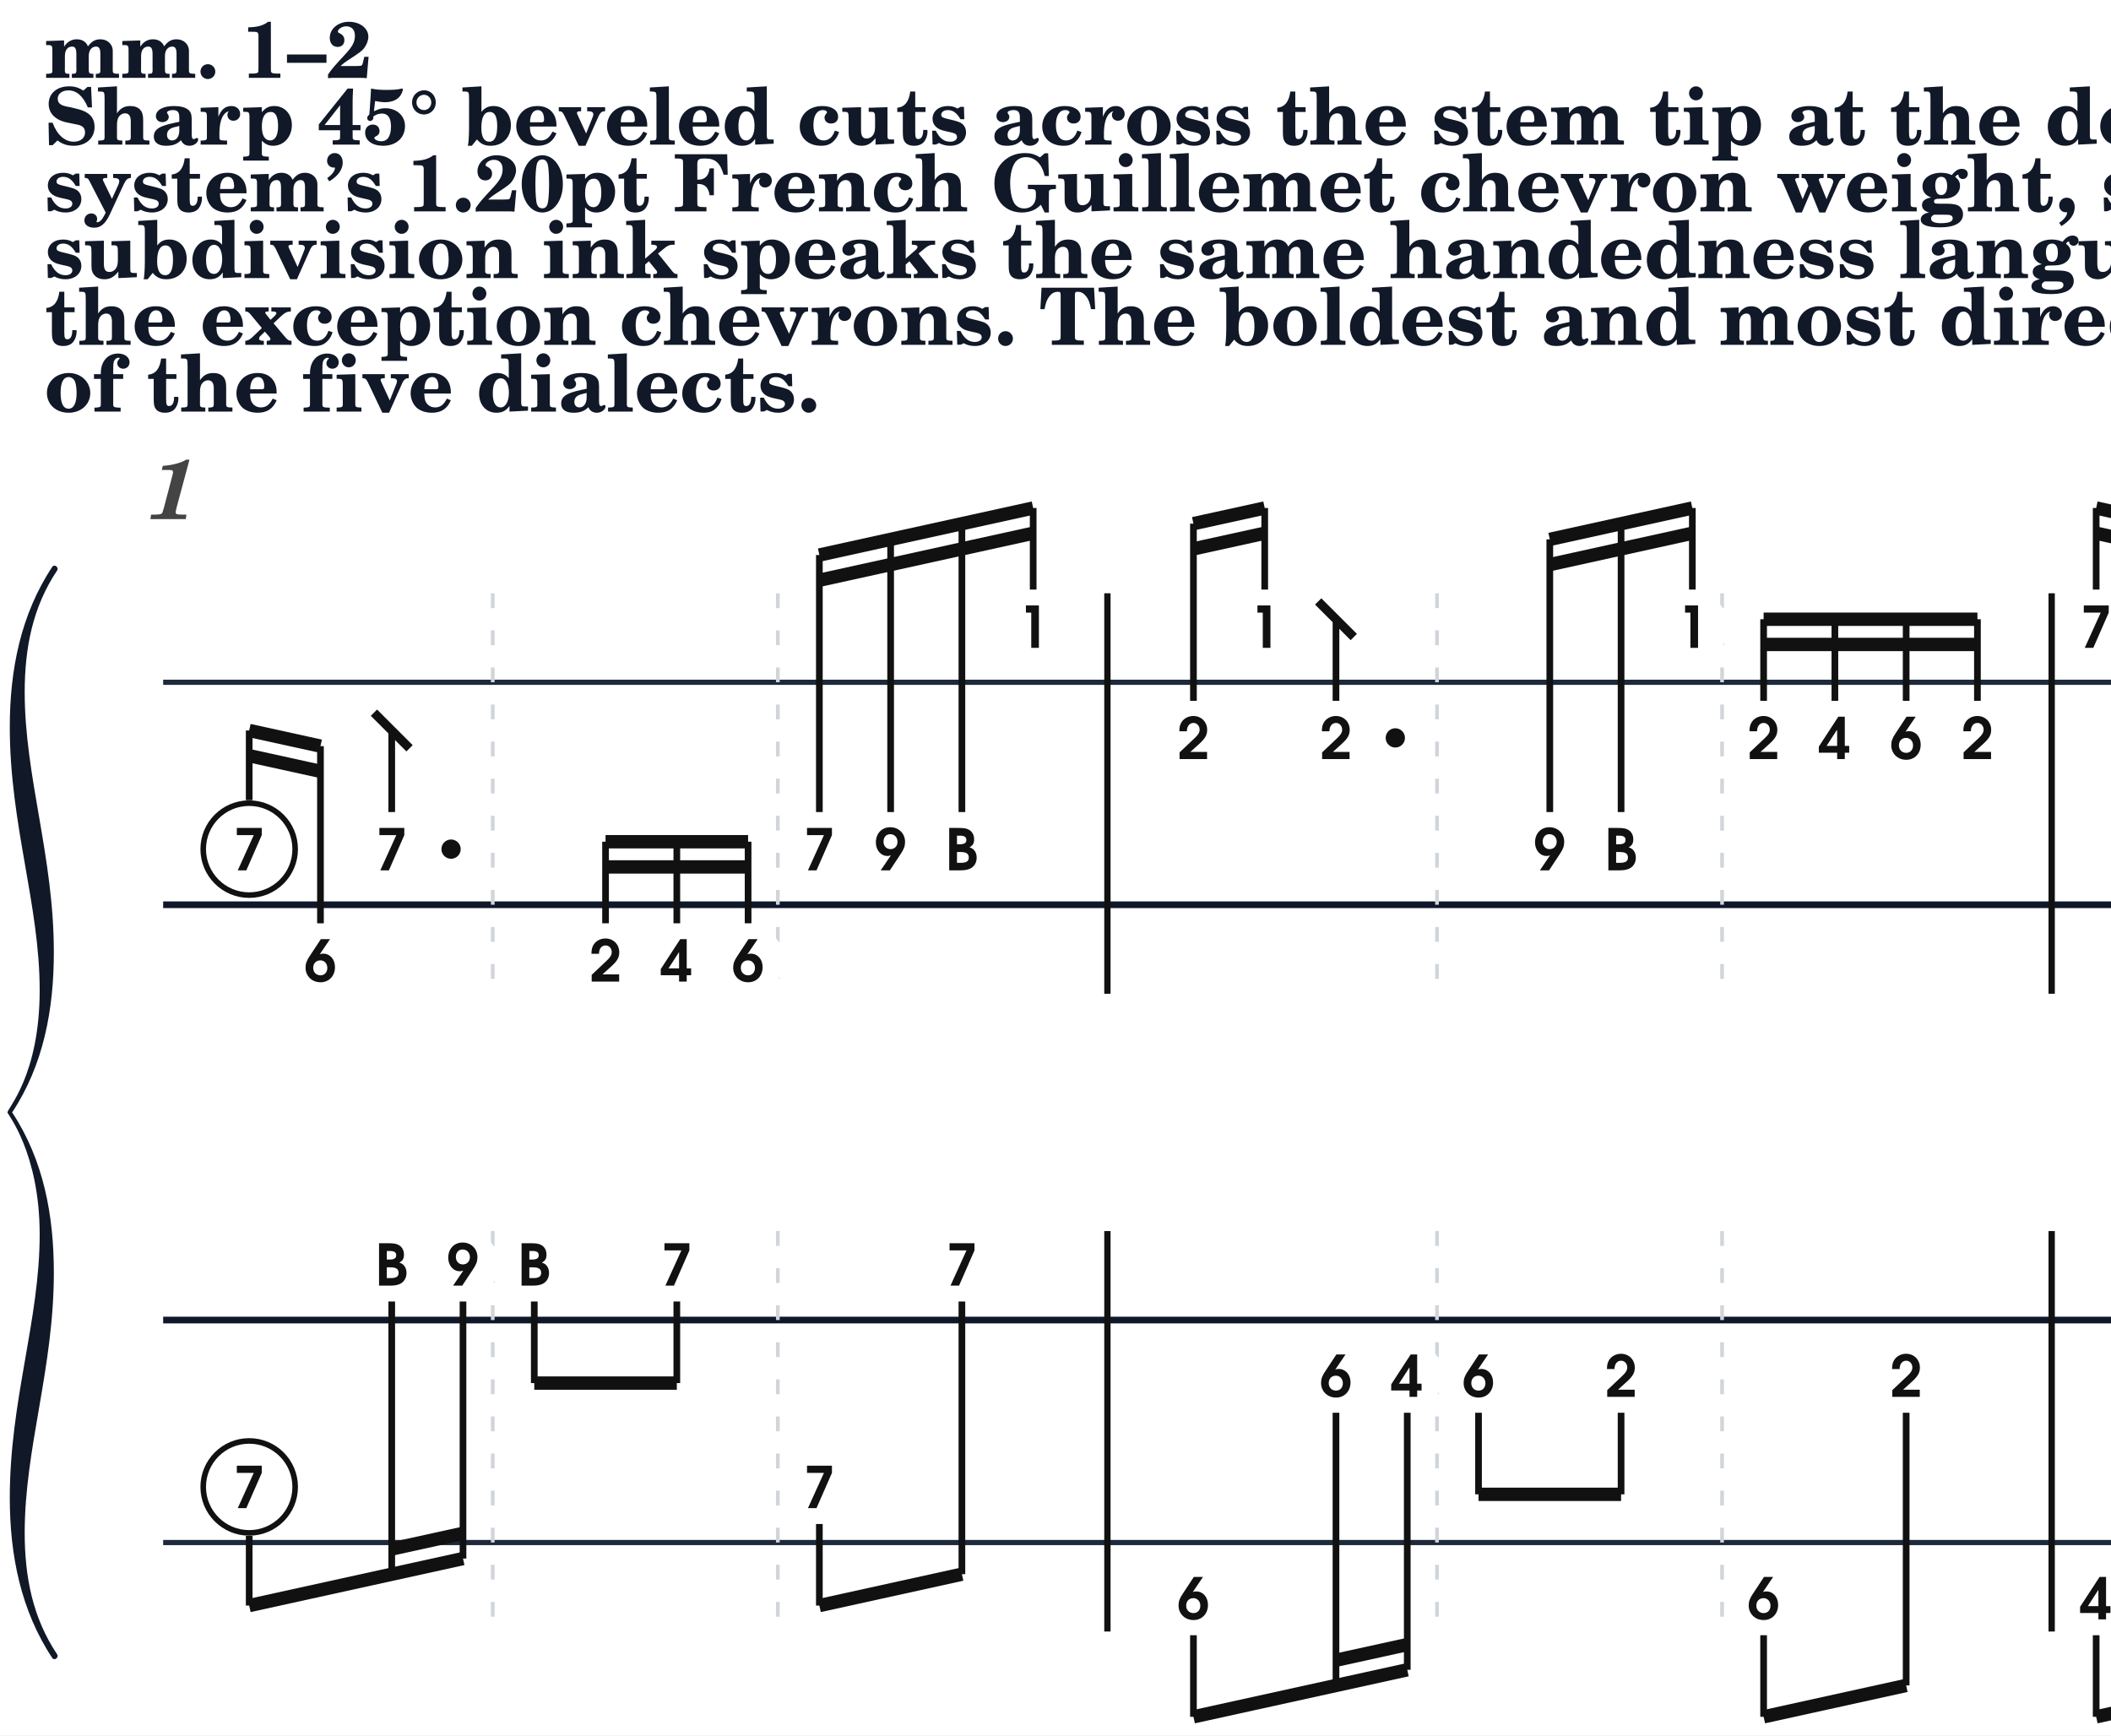
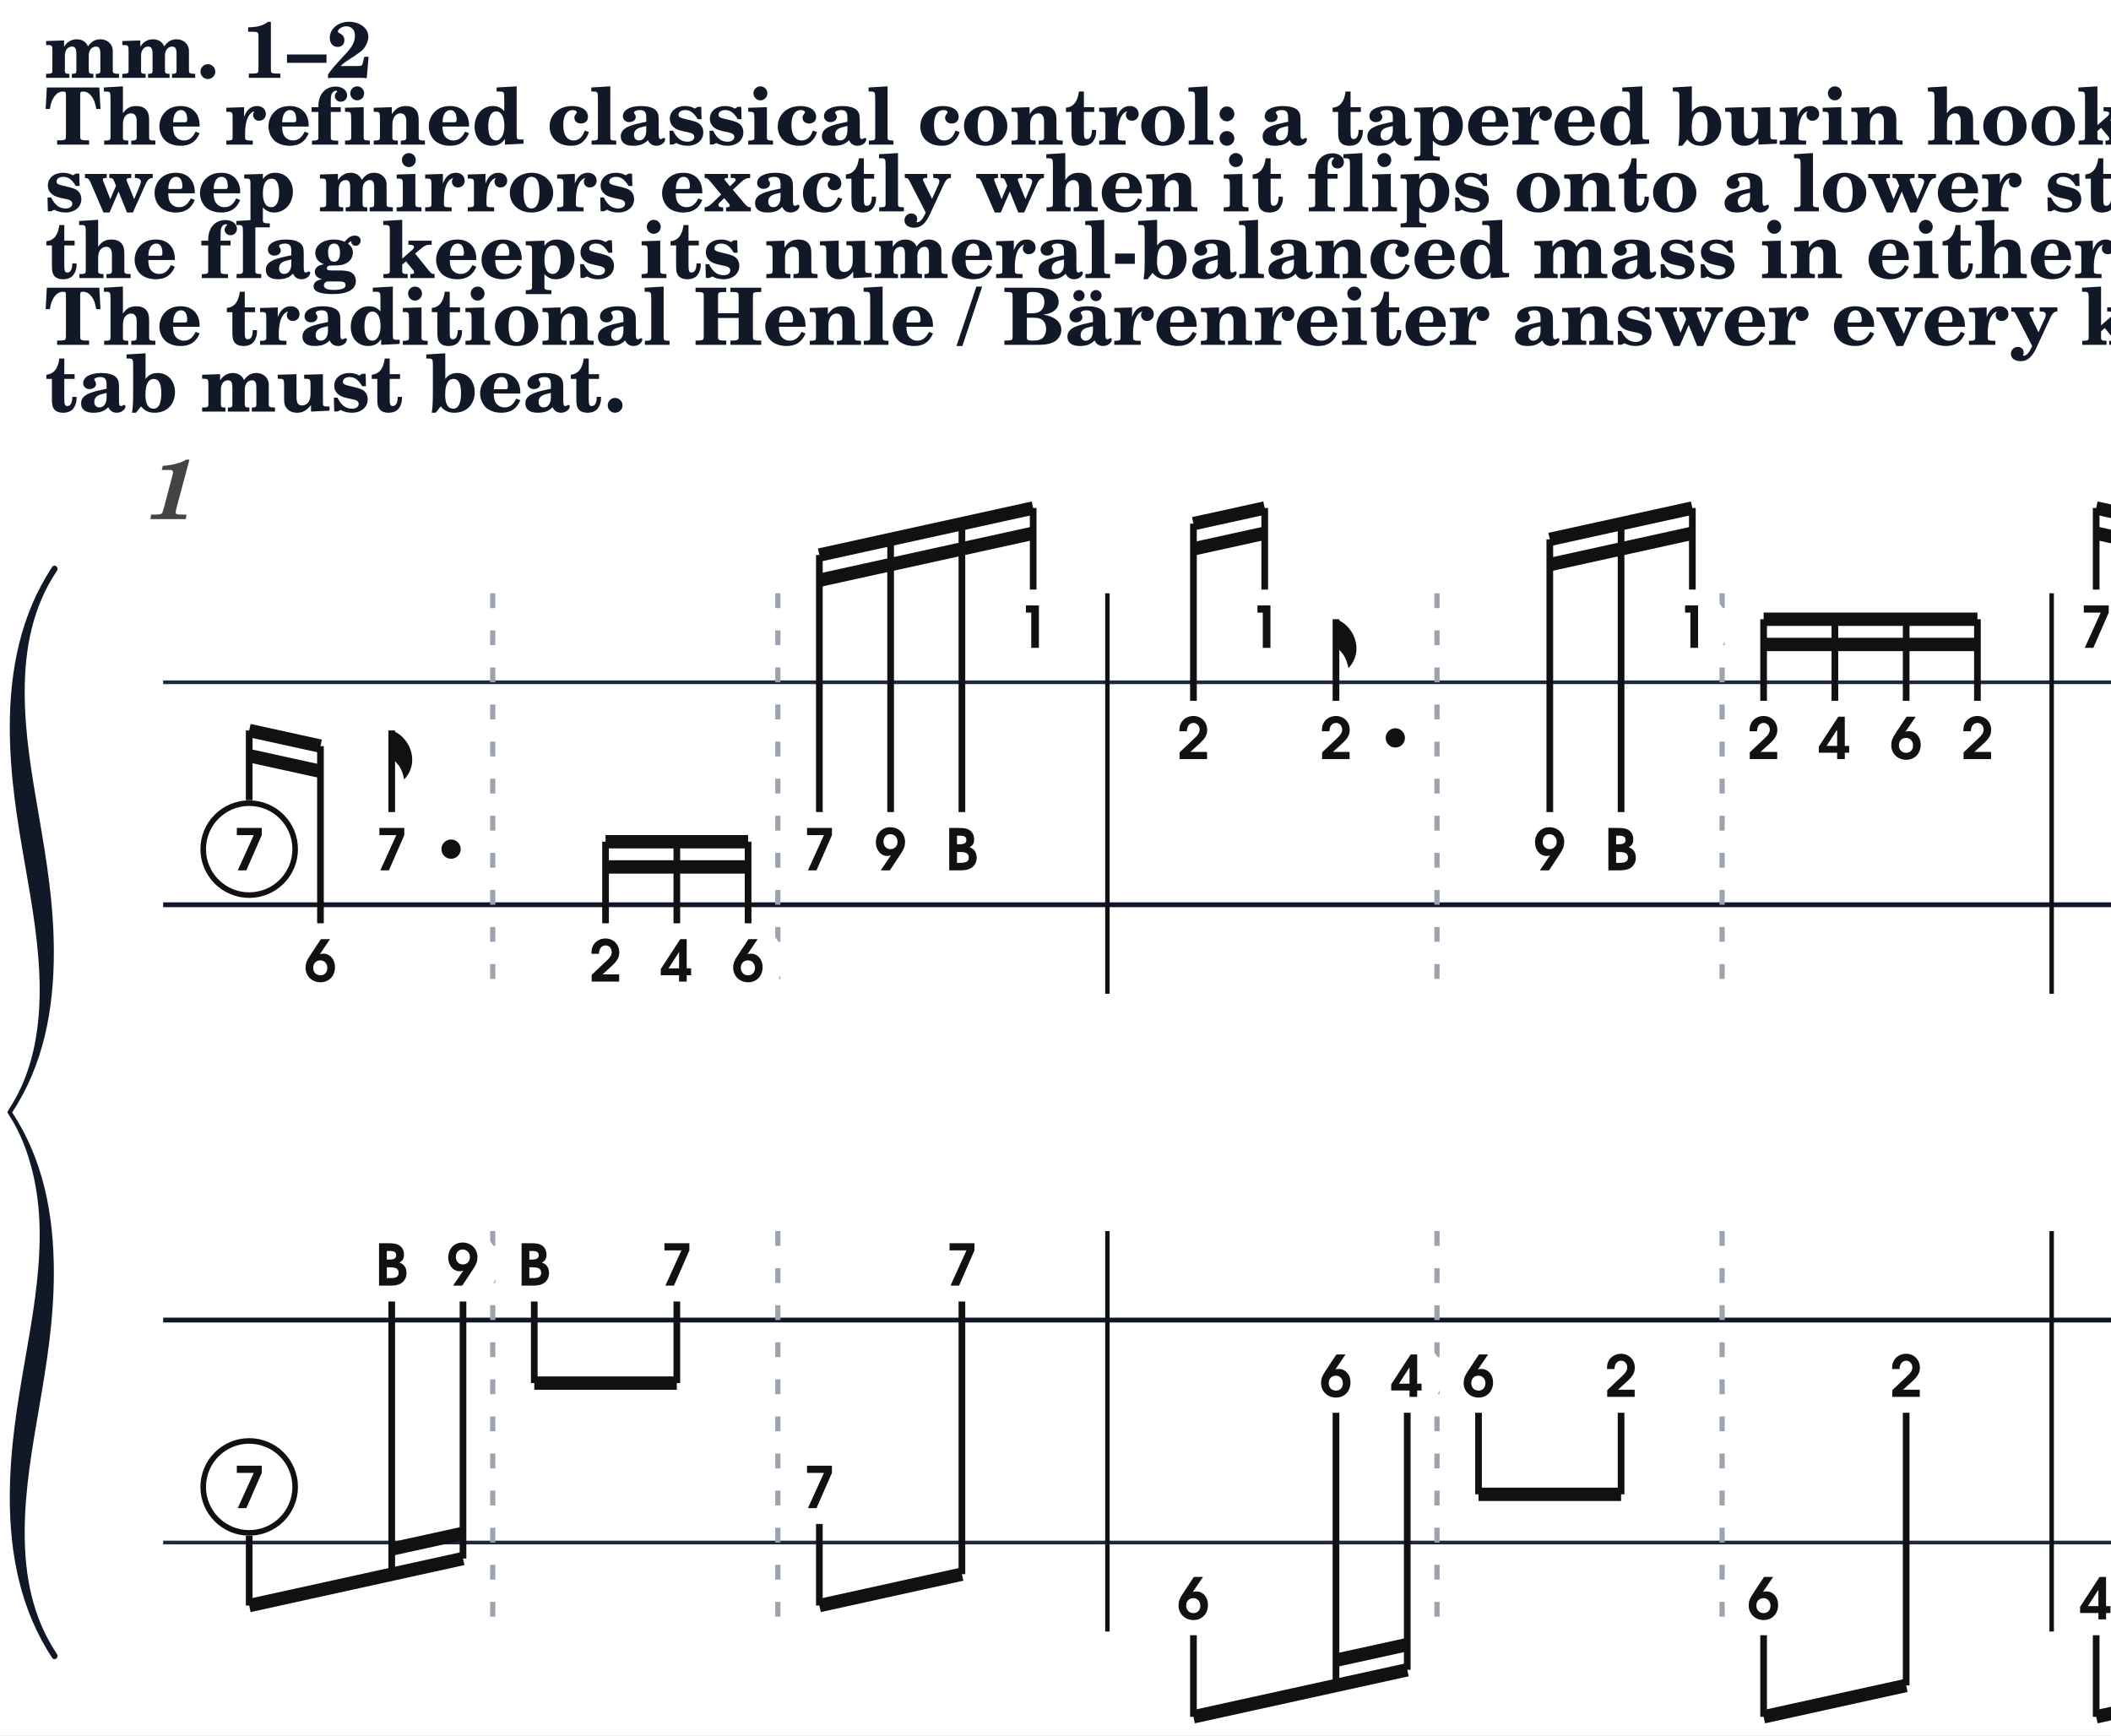
<svg xmlns="http://www.w3.org/2000/svg" viewBox="28.00 26.00 284.64 234.00" width="284.64pt" height="234.00pt" style="background:#FFFFFF;">
  <defs>
    <style>
      .janko-title { font-family: "Century Schoolbook", "Baskerville", "Liberation Serif", "DejaVu Serif", "Times New Roman", Georgia, serif; font-weight: 600; font-size: 11pt; letter-spacing: 0.3px; fill: #111111; }
      .janko-subtitle { font-family: "Century Schoolbook", "Baskerville", "Liberation Serif", "DejaVu Serif", "Times New Roman", Georgia, serif; font-style: italic; font-size: 8.5pt; fill: #333333; }
      .janko-meta { font-family: "Century Schoolbook", "Baskerville", "Liberation Serif", "DejaVu Serif", "Times New Roman", Georgia, serif; font-style: italic; font-size: 8pt; fill: #222222; }
      .janko-measure-num { font-family: "Century Schoolbook", "Baskerville", "Liberation Serif", "DejaVu Serif", "Times New Roman", Georgia, serif; font-style: italic; font-size: 8.5pt; fill: #444444; font-weight: bold; }
      .janko-octave-label { font-family: "DejaVu Sans Mono", monospace; font-size: 7.5pt; font-weight: bold; fill: #6B7280; }
      .janko-hand-label { font-family: "Century Schoolbook", "Baskerville", "Liberation Serif", "DejaVu Serif", "Times New Roman", Georgia, serif; font-style: italic; font-size: 8pt; fill: #555555; }
      .janko-ts-num { font-family: "Century Schoolbook", "Baskerville", "Liberation Serif", "DejaVu Serif", "Times New Roman", Georgia, serif; font-weight: bold; font-size: 14pt; fill: #111111; text-anchor: middle; }
      .janko-caption { font-family: "Century Schoolbook", "Baskerville", "Liberation Serif", "DejaVu Serif", "Times New Roman", Georgia, serif; font-weight: 600; font-size: 8pt; fill: #111827; }
      .janko-caption-sub { font-family: "Century Schoolbook", "Baskerville", "Liberation Serif", "DejaVu Serif", "Times New Roman", Georgia, serif; font-style: italic; font-size: 7.5pt; fill: #4B5563; }
      .janko-digit { font-family: "URW Gothic", "Century Gothic", "ITC Avant Garde Gothic", "Avant Garde", sans-serif; text-anchor: middle; font-weight: bold; }
    </style>
  </defs>
  <rect x="28.00" y="26.00" width="284.64" height="234.00" fill="#FFFFFF" />
  <text x="34.00" y="36.50" class="janko-caption" font-size="7.00pt">mm. 1–2</text>
-   <text x="34.00" y="45.50" class="janko-caption" font-size="7.00pt">Sharp 45° beveled cuts across the stem tip at the design</text>
-   <text x="34.00" y="54.50" class="janko-caption" font-size="7.00pt">system’s 1.20pt French Guillemet chevron weight, so the</text>
-   <text x="34.00" y="63.50" class="janko-caption" font-size="7.00pt">subdivision ink speaks the same handedness language as</text>
-   <text x="34.00" y="72.50" class="janko-caption" font-size="7.00pt">the exception chevrons. The boldest and most directional</text>
-   <text x="34.00" y="81.50" class="janko-caption" font-size="7.00pt">of the five dialects.</text>
+   <text x="34.00" y="45.50" class="janko-caption" font-size="7.00pt">The refined classical control: a tapered burin hook whose</text>
+   <text x="34.00" y="54.50" class="janko-caption" font-size="7.00pt">sweep mirrors exactly when it flips onto a lower stem, so</text>
+   <text x="34.00" y="63.50" class="janko-caption" font-size="7.00pt">the flag keeps its numeral-balanced mass in either hand.</text>
+   <text x="34.00" y="72.50" class="janko-caption" font-size="7.00pt">The traditional Henle / Bärenreiter answer every kinetic</text>
+   <text x="34.00" y="81.50" class="janko-caption" font-size="7.00pt">tab must beat.</text>
  <g class="janko-crop-body">
    <g id="system-1">
      <text class="janko-measure-num" x="48.00" y="96.00">1</text>
      <path class="janko-accolade" d="M 33.35 192.47 C 33.35 181.45, 29.00 176.21, 29.00 176.00 C 29.00 175.47, 33.35 170.97, 33.35 159.53 C 33.35 147.98, 29.32 137.18, 29.32 124.03 C 29.32 116.33, 30.80 108.84, 35.05 102.43 C 35.36 102.00, 36.00 102.53, 35.68 102.96 C 32.39 107.88, 31.33 113.44, 31.33 119.32 C 31.33 130.77, 35.26 141.46, 35.26 154.40 C 35.26 162.10, 33.88 169.58, 29.64 176.00 C 33.88 182.42, 35.26 189.90, 35.26 197.60 C 35.26 210.54, 31.33 221.23, 31.33 232.68 C 31.33 238.56, 32.39 244.12, 35.68 249.04 C 36.00 249.47, 35.36 250.00, 35.05 249.57 C 30.80 243.16, 29.32 235.67, 29.32 227.97 C 29.32 214.82, 33.35 204.02, 33.35 192.47 Z" fill="#111827" />
      <g class="janko-staff-lines">
-         <line x1="50.00" y1="118.00" x2="559.28" y2="118.00" stroke="#1E293B" stroke-width="0.70" />
-         <line x1="50.00" y1="234.00" x2="559.28" y2="234.00" stroke="#1E293B" stroke-width="0.70" />
-         <line x1="50.00" y1="148.00" x2="559.28" y2="148.00" stroke="#0F172A" stroke-width="0.90" />
-         <line x1="50.00" y1="204.00" x2="559.28" y2="204.00" stroke="#0F172A" stroke-width="0.90" />
+         <line x1="50.00" y1="118.00" x2="559.28" y2="118.00" stroke="#1E293B" stroke-width="0.50" />
+         <line x1="50.00" y1="234.00" x2="559.28" y2="234.00" stroke="#1E293B" stroke-width="0.50" />
+         <line x1="50.00" y1="148.00" x2="559.28" y2="148.00" stroke="#0F172A" stroke-width="0.65" />
+         <line x1="50.00" y1="204.00" x2="559.28" y2="204.00" stroke="#0F172A" stroke-width="0.65" />
      </g>
      <g class="janko-beat-grid">
-         <line class="janko-beat-line" x1="94.44" y1="106.00" x2="94.44" y2="160.00" stroke="#D1D5DB" stroke-width="0.50" stroke-dasharray="2,3" />
-         <line class="janko-beat-line" x1="94.44" y1="192.00" x2="94.44" y2="246.00" stroke="#D1D5DB" stroke-width="0.50" stroke-dasharray="2,3" />
-         <line class="janko-beat-line" x1="132.88" y1="106.00" x2="132.88" y2="160.00" stroke="#D1D5DB" stroke-width="0.50" stroke-dasharray="2,3" />
-         <line class="janko-beat-line" x1="132.88" y1="192.00" x2="132.88" y2="246.00" stroke="#D1D5DB" stroke-width="0.50" stroke-dasharray="2,3" />
-         <line class="janko-beat-line" x1="221.76" y1="106.00" x2="221.76" y2="160.00" stroke="#D1D5DB" stroke-width="0.50" stroke-dasharray="2,3" />
-         <line class="janko-beat-line" x1="221.76" y1="192.00" x2="221.76" y2="246.00" stroke="#D1D5DB" stroke-width="0.50" stroke-dasharray="2,3" />
-         <line class="janko-beat-line" x1="260.20" y1="106.00" x2="260.20" y2="160.00" stroke="#D1D5DB" stroke-width="0.50" stroke-dasharray="2,3" />
-         <line class="janko-beat-line" x1="260.20" y1="192.00" x2="260.20" y2="246.00" stroke="#D1D5DB" stroke-width="0.50" stroke-dasharray="2,3" />
-         <line class="janko-beat-line" x1="349.08" y1="106.00" x2="349.08" y2="160.00" stroke="#D1D5DB" stroke-width="0.50" stroke-dasharray="2,3" />
-         <line class="janko-beat-line" x1="349.08" y1="192.00" x2="349.08" y2="246.00" stroke="#D1D5DB" stroke-width="0.50" stroke-dasharray="2,3" />
-         <line class="janko-beat-line" x1="387.52" y1="106.00" x2="387.52" y2="160.00" stroke="#D1D5DB" stroke-width="0.50" stroke-dasharray="2,3" />
-         <line class="janko-beat-line" x1="387.52" y1="192.00" x2="387.52" y2="246.00" stroke="#D1D5DB" stroke-width="0.50" stroke-dasharray="2,3" />
-         <line class="janko-beat-line" x1="476.40" y1="106.00" x2="476.40" y2="160.00" stroke="#D1D5DB" stroke-width="0.50" stroke-dasharray="2,3" />
-         <line class="janko-beat-line" x1="476.40" y1="192.00" x2="476.40" y2="246.00" stroke="#D1D5DB" stroke-width="0.50" stroke-dasharray="2,3" />
-         <line class="janko-beat-line" x1="514.84" y1="106.00" x2="514.84" y2="160.00" stroke="#D1D5DB" stroke-width="0.50" stroke-dasharray="2,3" />
-         <line class="janko-beat-line" x1="514.84" y1="192.00" x2="514.84" y2="246.00" stroke="#D1D5DB" stroke-width="0.50" stroke-dasharray="2,3" />
+         <line class="janko-beat-line" x1="94.44" y1="106.00" x2="94.44" y2="160.00" stroke="#9CA3AF" stroke-width="0.70" stroke-dasharray="2,3" />
+         <line class="janko-beat-line" x1="94.44" y1="192.00" x2="94.44" y2="246.00" stroke="#9CA3AF" stroke-width="0.70" stroke-dasharray="2,3" />
+         <line class="janko-beat-line" x1="132.88" y1="106.00" x2="132.88" y2="160.00" stroke="#9CA3AF" stroke-width="0.70" stroke-dasharray="2,3" />
+         <line class="janko-beat-line" x1="132.88" y1="192.00" x2="132.88" y2="246.00" stroke="#9CA3AF" stroke-width="0.70" stroke-dasharray="2,3" />
+         <line class="janko-beat-line" x1="221.76" y1="106.00" x2="221.76" y2="160.00" stroke="#9CA3AF" stroke-width="0.70" stroke-dasharray="2,3" />
+         <line class="janko-beat-line" x1="221.76" y1="192.00" x2="221.76" y2="246.00" stroke="#9CA3AF" stroke-width="0.70" stroke-dasharray="2,3" />
+         <line class="janko-beat-line" x1="260.20" y1="106.00" x2="260.20" y2="160.00" stroke="#9CA3AF" stroke-width="0.70" stroke-dasharray="2,3" />
+         <line class="janko-beat-line" x1="260.20" y1="192.00" x2="260.20" y2="246.00" stroke="#9CA3AF" stroke-width="0.70" stroke-dasharray="2,3" />
+         <line class="janko-beat-line" x1="349.08" y1="106.00" x2="349.08" y2="160.00" stroke="#9CA3AF" stroke-width="0.70" stroke-dasharray="2,3" />
+         <line class="janko-beat-line" x1="349.08" y1="192.00" x2="349.08" y2="246.00" stroke="#9CA3AF" stroke-width="0.70" stroke-dasharray="2,3" />
+         <line class="janko-beat-line" x1="387.52" y1="106.00" x2="387.52" y2="160.00" stroke="#9CA3AF" stroke-width="0.70" stroke-dasharray="2,3" />
+         <line class="janko-beat-line" x1="387.52" y1="192.00" x2="387.52" y2="246.00" stroke="#9CA3AF" stroke-width="0.70" stroke-dasharray="2,3" />
+         <line class="janko-beat-line" x1="476.40" y1="106.00" x2="476.40" y2="160.00" stroke="#9CA3AF" stroke-width="0.70" stroke-dasharray="2,3" />
+         <line class="janko-beat-line" x1="476.40" y1="192.00" x2="476.40" y2="246.00" stroke="#9CA3AF" stroke-width="0.70" stroke-dasharray="2,3" />
+         <line class="janko-beat-line" x1="514.84" y1="106.00" x2="514.84" y2="160.00" stroke="#9CA3AF" stroke-width="0.70" stroke-dasharray="2,3" />
+         <line class="janko-beat-line" x1="514.84" y1="192.00" x2="514.84" y2="246.00" stroke="#9CA3AF" stroke-width="0.70" stroke-dasharray="2,3" />
      </g>
      <g class="janko-barlines">
-         <line class="janko-barline" x1="177.32" y1="106.00" x2="177.32" y2="160.00" stroke="#111111" stroke-width="0.85" />
-         <line class="janko-barline" x1="177.32" y1="192.00" x2="177.32" y2="246.00" stroke="#111111" stroke-width="0.85" />
-         <line class="janko-barline" x1="304.64" y1="106.00" x2="304.64" y2="160.00" stroke="#111111" stroke-width="0.85" />
-         <line class="janko-barline" x1="304.64" y1="192.00" x2="304.64" y2="246.00" stroke="#111111" stroke-width="0.85" />
-         <line class="janko-barline" x1="431.96" y1="106.00" x2="431.96" y2="160.00" stroke="#111111" stroke-width="0.85" />
-         <line class="janko-barline" x1="431.96" y1="192.00" x2="431.96" y2="246.00" stroke="#111111" stroke-width="0.85" />
-         <line class="janko-barline" x1="559.28" y1="106.00" x2="559.28" y2="160.00" stroke="#111111" stroke-width="1.05" />
-         <line class="janko-barline" x1="559.28" y1="192.00" x2="559.28" y2="246.00" stroke="#111111" stroke-width="1.05" />
+         <line class="janko-barline" x1="177.32" y1="106.00" x2="177.32" y2="160.00" stroke="#111111" stroke-width="0.60" />
+         <line class="janko-barline" x1="177.32" y1="192.00" x2="177.32" y2="246.00" stroke="#111111" stroke-width="0.60" />
+         <line class="janko-barline" x1="304.64" y1="106.00" x2="304.64" y2="160.00" stroke="#111111" stroke-width="0.60" />
+         <line class="janko-barline" x1="304.64" y1="192.00" x2="304.64" y2="246.00" stroke="#111111" stroke-width="0.60" />
+         <line class="janko-barline" x1="431.96" y1="106.00" x2="431.96" y2="160.00" stroke="#111111" stroke-width="0.60" />
+         <line class="janko-barline" x1="431.96" y1="192.00" x2="431.96" y2="246.00" stroke="#111111" stroke-width="0.60" />
      </g>
      <g class="janko-notes">
        <g class="janko-beam-group">
          <line class="janko-stem" x1="61.60" y1="233.10" x2="61.60" y2="242.50" stroke="#111111" stroke-width="0.90" />
          <line class="janko-stem" x1="80.82" y1="201.50" x2="80.82" y2="238.27" stroke="#111111" stroke-width="0.90" />
          <line class="janko-stem" x1="90.43" y1="201.50" x2="90.43" y2="236.16" stroke="#111111" stroke-width="0.90" />
          <line class="janko-beam" x1="61.60" y1="242.50" x2="90.43" y2="236.16" stroke="#111111" stroke-width="1.80" stroke-linecap="butt" />
          <line class="janko-beam-secondary" x1="80.82" y1="234.87" x2="90.43" y2="232.76" stroke="#111111" stroke-width="1.80" stroke-linecap="butt" />
        </g>
        <g class="janko-beam-group">
          <line class="janko-stem" x1="61.60" y1="133.90" x2="61.60" y2="124.50" stroke="#111111" stroke-width="0.90" />
          <line class="janko-stem" x1="71.21" y1="150.50" x2="71.21" y2="126.61" stroke="#111111" stroke-width="0.90" />
          <line class="janko-beam" x1="61.60" y1="124.50" x2="71.21" y2="126.61" stroke="#111111" stroke-width="1.80" stroke-linecap="butt" />
          <line class="janko-beam-secondary" x1="61.60" y1="127.90" x2="71.21" y2="130.01" stroke="#111111" stroke-width="1.80" stroke-linecap="butt" />
        </g>
        <g class="janko-beam-group">
          <line class="janko-stem" x1="100.04" y1="201.50" x2="100.04" y2="212.50" stroke="#111111" stroke-width="0.90" />
          <line class="janko-stem" x1="119.26" y1="201.50" x2="119.26" y2="212.50" stroke="#111111" stroke-width="0.90" />
          <line class="janko-beam" x1="100.04" y1="212.50" x2="119.26" y2="212.50" stroke="#111111" stroke-width="1.80" stroke-linecap="butt" />
        </g>
        <g class="janko-beam-group">
          <line class="janko-stem" x1="109.65" y1="150.50" x2="109.65" y2="139.50" stroke="#111111" stroke-width="0.90" />
          <line class="janko-stem" x1="119.26" y1="150.50" x2="119.26" y2="139.50" stroke="#111111" stroke-width="0.90" />
          <line class="janko-stem" x1="128.87" y1="150.50" x2="128.87" y2="139.50" stroke="#111111" stroke-width="0.90" />
          <line class="janko-beam" x1="109.65" y1="139.50" x2="128.87" y2="139.50" stroke="#111111" stroke-width="1.80" stroke-linecap="butt" />
          <line class="janko-beam-secondary" x1="109.65" y1="142.90" x2="128.87" y2="142.90" stroke="#111111" stroke-width="1.80" stroke-linecap="butt" />
        </g>
        <g class="janko-beam-group">
          <line class="janko-stem" x1="138.48" y1="231.50" x2="138.48" y2="242.50" stroke="#111111" stroke-width="0.90" />
          <line class="janko-stem" x1="157.70" y1="201.50" x2="157.70" y2="238.27" stroke="#111111" stroke-width="0.90" />
          <line class="janko-beam" x1="138.48" y1="242.50" x2="157.70" y2="238.27" stroke="#111111" stroke-width="1.80" stroke-linecap="butt" />
        </g>
        <g class="janko-beam-group">
          <line class="janko-stem" x1="138.48" y1="135.50" x2="138.48" y2="100.84" stroke="#111111" stroke-width="0.90" />
          <line class="janko-stem" x1="148.09" y1="135.50" x2="148.09" y2="98.73" stroke="#111111" stroke-width="0.90" />
          <line class="janko-stem" x1="157.70" y1="135.50" x2="157.70" y2="96.61" stroke="#111111" stroke-width="0.90" />
          <line class="janko-stem" x1="167.31" y1="105.50" x2="167.31" y2="94.50" stroke="#111111" stroke-width="0.90" />
          <line class="janko-beam" x1="138.48" y1="100.84" x2="167.31" y2="94.50" stroke="#111111" stroke-width="1.80" stroke-linecap="butt" />
          <line class="janko-beam-secondary" x1="138.48" y1="104.24" x2="167.31" y2="97.90" stroke="#111111" stroke-width="1.80" stroke-linecap="butt" />
        </g>
        <g class="janko-beam-group">
          <line class="janko-stem" x1="188.92" y1="120.50" x2="188.92" y2="96.61" stroke="#111111" stroke-width="0.90" />
          <line class="janko-stem" x1="198.53" y1="105.50" x2="198.53" y2="94.50" stroke="#111111" stroke-width="0.90" />
          <line class="janko-beam" x1="188.92" y1="96.61" x2="198.53" y2="94.50" stroke="#111111" stroke-width="1.80" stroke-linecap="butt" />
          <line class="janko-beam-secondary" x1="188.92" y1="100.01" x2="198.53" y2="97.90" stroke="#111111" stroke-width="1.80" stroke-linecap="butt" />
        </g>
        <g class="janko-beam-group">
          <line class="janko-stem" x1="188.92" y1="246.50" x2="188.92" y2="257.50" stroke="#111111" stroke-width="0.90" />
          <line class="janko-stem" x1="208.14" y1="216.50" x2="208.14" y2="253.27" stroke="#111111" stroke-width="0.90" />
          <line class="janko-stem" x1="217.75" y1="216.50" x2="217.75" y2="251.16" stroke="#111111" stroke-width="0.90" />
          <line class="janko-beam" x1="188.92" y1="257.50" x2="217.75" y2="251.16" stroke="#111111" stroke-width="1.80" stroke-linecap="butt" />
          <line class="janko-beam-secondary" x1="208.14" y1="249.87" x2="217.75" y2="247.76" stroke="#111111" stroke-width="1.80" stroke-linecap="butt" />
        </g>
        <g class="janko-beam-group">
          <line class="janko-stem" x1="227.36" y1="216.50" x2="227.36" y2="227.50" stroke="#111111" stroke-width="0.90" />
          <line class="janko-stem" x1="246.58" y1="216.50" x2="246.58" y2="227.50" stroke="#111111" stroke-width="0.90" />
          <line class="janko-beam" x1="227.36" y1="227.50" x2="246.58" y2="227.50" stroke="#111111" stroke-width="1.80" stroke-linecap="butt" />
        </g>
        <g class="janko-beam-group">
          <line class="janko-stem" x1="236.97" y1="135.50" x2="236.97" y2="98.73" stroke="#111111" stroke-width="0.90" />
          <line class="janko-stem" x1="246.58" y1="135.50" x2="246.58" y2="96.61" stroke="#111111" stroke-width="0.90" />
          <line class="janko-stem" x1="256.19" y1="105.50" x2="256.19" y2="94.50" stroke="#111111" stroke-width="0.90" />
          <line class="janko-beam" x1="236.97" y1="98.73" x2="256.19" y2="94.50" stroke="#111111" stroke-width="1.80" stroke-linecap="butt" />
          <line class="janko-beam-secondary" x1="236.97" y1="102.13" x2="256.19" y2="97.90" stroke="#111111" stroke-width="1.80" stroke-linecap="butt" />
        </g>
        <g class="janko-beam-group">
          <line class="janko-stem" x1="265.80" y1="120.50" x2="265.80" y2="109.50" stroke="#111111" stroke-width="0.90" />
          <line class="janko-stem" x1="275.41" y1="120.50" x2="275.41" y2="109.50" stroke="#111111" stroke-width="0.90" />
          <line class="janko-stem" x1="285.02" y1="120.50" x2="285.02" y2="109.50" stroke="#111111" stroke-width="0.90" />
          <line class="janko-stem" x1="294.63" y1="120.50" x2="294.63" y2="109.50" stroke="#111111" stroke-width="0.90" />
          <line class="janko-beam" x1="265.80" y1="109.50" x2="294.63" y2="109.50" stroke="#111111" stroke-width="1.80" stroke-linecap="butt" />
          <line class="janko-beam-secondary" x1="265.80" y1="112.90" x2="294.63" y2="112.90" stroke="#111111" stroke-width="1.80" stroke-linecap="butt" />
        </g>
        <g class="janko-beam-group">
          <line class="janko-stem" x1="265.80" y1="246.50" x2="265.80" y2="257.50" stroke="#111111" stroke-width="0.90" />
          <line class="janko-stem" x1="285.02" y1="216.50" x2="285.02" y2="253.27" stroke="#111111" stroke-width="0.90" />
          <line class="janko-beam" x1="265.80" y1="257.50" x2="285.02" y2="253.27" stroke="#111111" stroke-width="1.80" stroke-linecap="butt" />
        </g>
        <g class="janko-beam-group">
          <line class="janko-stem" x1="310.64" y1="246.50" x2="310.64" y2="257.50" stroke="#111111" stroke-width="0.90" />
          <line class="janko-stem" x1="329.86" y1="216.50" x2="329.86" y2="253.27" stroke="#111111" stroke-width="0.90" />
          <line class="janko-stem" x1="339.47" y1="216.50" x2="339.47" y2="251.16" stroke="#111111" stroke-width="0.90" />
          <line class="janko-beam" x1="310.64" y1="257.50" x2="339.47" y2="251.16" stroke="#111111" stroke-width="1.80" stroke-linecap="butt" />
          <line class="janko-beam-secondary" x1="329.86" y1="249.87" x2="339.47" y2="247.76" stroke="#111111" stroke-width="1.80" stroke-linecap="butt" />
        </g>
        <g class="janko-beam-group">
          <line class="janko-stem" x1="310.64" y1="105.50" x2="310.64" y2="94.50" stroke="#111111" stroke-width="0.90" />
          <line class="janko-stem" x1="320.25" y1="120.50" x2="320.25" y2="96.61" stroke="#111111" stroke-width="0.90" />
          <line class="janko-beam" x1="310.64" y1="94.50" x2="320.25" y2="96.61" stroke="#111111" stroke-width="1.80" stroke-linecap="butt" />
          <line class="janko-beam-secondary" x1="310.64" y1="97.90" x2="320.25" y2="100.01" stroke="#111111" stroke-width="1.80" stroke-linecap="butt" />
        </g>
        <g class="janko-beam-group">
          <line class="janko-stem" x1="349.08" y1="216.50" x2="349.08" y2="227.50" stroke="#111111" stroke-width="0.90" />
          <line class="janko-stem" x1="368.30" y1="201.50" x2="368.30" y2="223.27" stroke="#111111" stroke-width="0.90" />
          <line class="janko-beam" x1="349.08" y1="227.50" x2="368.30" y2="223.27" stroke="#111111" stroke-width="1.80" stroke-linecap="butt" />
        </g>
        <g class="janko-beam-group">
          <line class="janko-stem" x1="358.69" y1="120.50" x2="358.69" y2="109.50" stroke="#111111" stroke-width="0.90" />
          <line class="janko-stem" x1="368.30" y1="120.50" x2="368.30" y2="109.50" stroke="#111111" stroke-width="0.90" />
          <line class="janko-stem" x1="377.91" y1="120.50" x2="377.91" y2="109.50" stroke="#111111" stroke-width="0.90" />
          <line class="janko-beam" x1="358.69" y1="109.50" x2="377.91" y2="109.50" stroke="#111111" stroke-width="1.80" stroke-linecap="butt" />
          <line class="janko-beam-secondary" x1="358.69" y1="112.90" x2="377.91" y2="112.90" stroke="#111111" stroke-width="1.80" stroke-linecap="butt" />
        </g>
        <g class="janko-beam-group">
          <line class="janko-stem" x1="387.52" y1="105.50" x2="387.52" y2="94.50" stroke="#111111" stroke-width="0.90" />
          <line class="janko-stem" x1="397.13" y1="120.50" x2="397.13" y2="96.61" stroke="#111111" stroke-width="0.90" />
          <line class="janko-stem" x1="412.24" y1="135.50" x2="412.24" y2="99.94" stroke="#111111" stroke-width="0.90" />
          <line class="janko-stem" x1="421.84" y1="135.50" x2="421.84" y2="102.05" stroke="#111111" stroke-width="0.90" />
          <line class="janko-beam" x1="387.52" y1="94.50" x2="421.84" y2="102.05" stroke="#111111" stroke-width="1.80" stroke-linecap="butt" />
          <line class="janko-beam-secondary" x1="387.52" y1="97.90" x2="421.84" y2="105.45" stroke="#111111" stroke-width="1.80" stroke-linecap="butt" />
        </g>
        <g class="janko-beam-group">
          <line class="janko-stem" x1="443.56" y1="216.50" x2="443.56" y2="227.50" stroke="#111111" stroke-width="0.90" />
          <line class="janko-stem" x1="462.78" y1="216.50" x2="462.78" y2="227.50" stroke="#111111" stroke-width="0.90" />
          <line class="janko-stem" x1="472.39" y1="216.50" x2="472.39" y2="227.50" stroke="#111111" stroke-width="0.90" />
          <line class="janko-beam" x1="443.56" y1="227.50" x2="472.39" y2="227.50" stroke="#111111" stroke-width="1.80" stroke-linecap="butt" />
          <line class="janko-beam-secondary" x1="462.78" y1="224.10" x2="472.39" y2="224.10" stroke="#111111" stroke-width="1.80" stroke-linecap="butt" />
        </g>
        <g class="janko-beam-group">
          <line class="janko-stem" x1="443.56" y1="150.50" x2="443.56" y2="130.84" stroke="#111111" stroke-width="0.90" />
          <line class="janko-stem" x1="453.17" y1="150.50" x2="453.17" y2="128.73" stroke="#111111" stroke-width="0.90" />
          <line class="janko-stem" x1="462.78" y1="150.50" x2="462.78" y2="126.61" stroke="#111111" stroke-width="0.90" />
          <line class="janko-stem" x1="472.39" y1="135.50" x2="472.39" y2="124.50" stroke="#111111" stroke-width="0.90" />
          <line class="janko-beam" x1="443.56" y1="130.84" x2="472.39" y2="124.50" stroke="#111111" stroke-width="1.80" stroke-linecap="butt" />
          <line class="janko-beam-secondary" x1="443.56" y1="134.24" x2="472.39" y2="127.90" stroke="#111111" stroke-width="1.80" stroke-linecap="butt" />
        </g>
        <g class="janko-beam-group">
          <line class="janko-stem" x1="482.00" y1="150.50" x2="482.00" y2="139.50" stroke="#111111" stroke-width="0.90" />
          <line class="janko-stem" x1="491.61" y1="150.50" x2="491.61" y2="139.50" stroke="#111111" stroke-width="0.90" />
          <line class="janko-beam" x1="482.00" y1="139.50" x2="491.61" y2="139.50" stroke="#111111" stroke-width="1.80" stroke-linecap="butt" />
          <line class="janko-beam-secondary" x1="482.00" y1="142.90" x2="491.61" y2="142.90" stroke="#111111" stroke-width="1.80" stroke-linecap="butt" />
        </g>
        <g class="janko-beam-group">
          <line class="janko-stem" x1="482.00" y1="216.50" x2="482.00" y2="227.50" stroke="#111111" stroke-width="0.90" />
          <line class="janko-stem" x1="501.22" y1="216.50" x2="501.22" y2="227.50" stroke="#111111" stroke-width="0.90" />
          <line class="janko-beam" x1="482.00" y1="227.50" x2="501.22" y2="227.50" stroke="#111111" stroke-width="1.80" stroke-linecap="butt" />
        </g>
        <g class="janko-beam-group">
          <line class="janko-stem" x1="520.44" y1="246.50" x2="520.44" y2="257.50" stroke="#111111" stroke-width="0.90" />
          <line class="janko-stem" x1="539.66" y1="216.50" x2="539.66" y2="253.27" stroke="#111111" stroke-width="0.90" />
          <line class="janko-beam" x1="520.44" y1="257.50" x2="539.66" y2="253.27" stroke="#111111" stroke-width="1.80" stroke-linecap="butt" />
        </g>
        <g class="janko-beam-group">
          <line class="janko-stem" x1="530.05" y1="191.50" x2="530.05" y2="180.50" stroke="#111111" stroke-width="0.90" />
          <line class="janko-stem" x1="549.27" y1="206.50" x2="549.27" y2="184.73" stroke="#111111" stroke-width="0.90" />
          <line class="janko-beam" x1="530.05" y1="180.50" x2="549.27" y2="184.73" stroke="#111111" stroke-width="1.80" stroke-linecap="butt" />
          <line class="janko-beam-secondary" x1="530.05" y1="183.90" x2="549.27" y2="188.13" stroke="#111111" stroke-width="1.80" stroke-linecap="butt" />
        </g>
        <line class="janko-stem" x1="80.82" y1="135.50" x2="80.82" y2="124.50" stroke="#111111" stroke-width="0.90" />
-         <line class="janko-flag" data-stem-x="80.82" data-flag-index="1" x1="78.42" y1="122.10" x2="83.22" y2="126.90" stroke="#111111" stroke-width="1.20" stroke-linecap="butt" data-subdivision-style="beveled-slash" />
+         <path class="janko-flag" data-stem-x="80.82" data-flag-index="1" d="M 80.82 124.50 C 83.02 125.16 84.82 128.59 82.50 131.10 C 82.02 128.86 81.38 129.12 80.82 127.93 Z" fill="#111111" stroke="none" data-subdivision-style="classical-urtext" />
        <circle class="janko-augmentation-dot" cx="88.82" cy="140.50" r="1.30" fill="#111111" />
        <line class="janko-stem" x1="208.14" y1="120.50" x2="208.14" y2="109.50" stroke="#111111" stroke-width="0.90" />
-         <line class="janko-flag" data-stem-x="208.14" data-flag-index="1" x1="205.74" y1="107.10" x2="210.54" y2="111.90" stroke="#111111" stroke-width="1.20" stroke-linecap="butt" data-subdivision-style="beveled-slash" />
+         <path class="janko-flag" data-stem-x="208.14" data-flag-index="1" d="M 208.14 109.50 C 210.34 110.16 212.14 113.59 209.82 116.10 C 209.34 113.86 208.70 114.12 208.14 112.93 Z" fill="#111111" stroke="none" data-subdivision-style="classical-urtext" />
        <circle class="janko-augmentation-dot" cx="216.14" cy="125.50" r="1.30" fill="#111111" />
        <line class="janko-stem" x1="329.86" y1="105.50" x2="329.86" y2="94.50" stroke="#111111" stroke-width="0.90" />
-         <line class="janko-flag" data-stem-x="329.86" data-flag-index="1" x1="327.46" y1="92.10" x2="332.26" y2="96.90" stroke="#111111" stroke-width="1.20" stroke-linecap="butt" data-subdivision-style="beveled-slash" />
+         <path class="janko-flag" data-stem-x="329.86" data-flag-index="1" d="M 329.86 94.50 C 332.06 95.16 333.86 98.59 331.54 101.10 C 331.06 98.86 330.42 99.12 329.86 97.93 Z" fill="#111111" stroke="none" data-subdivision-style="classical-urtext" />
        <circle class="janko-augmentation-dot" cx="337.86" cy="110.50" r="1.30" fill="#111111" />
        <line class="janko-stem" x1="387.52" y1="231.50" x2="387.52" y2="242.50" stroke="#111111" stroke-width="0.90" />
-         <line class="janko-flag" data-stem-x="387.52" data-flag-index="1" x1="385.12" y1="244.90" x2="389.92" y2="240.10" stroke="#111111" stroke-width="1.20" stroke-linecap="butt" data-subdivision-style="beveled-slash" />
+         <path class="janko-flag" data-stem-x="387.52" data-flag-index="1" d="M 387.52 242.50 C 389.72 241.84 391.52 238.41 389.20 235.90 C 388.72 238.14 388.08 237.88 387.52 239.07 Z" fill="#111111" stroke="none" data-subdivision-style="classical-urtext" />
        <line class="janko-stem" x1="401.24" y1="145.50" x2="401.24" y2="156.50" stroke="#111111" stroke-width="0.90" />
-         <line class="janko-flag" data-stem-x="401.24" data-flag-index="1" x1="398.84" y1="158.90" x2="403.64" y2="154.10" stroke="#111111" stroke-width="1.20" stroke-linecap="butt" data-subdivision-style="beveled-slash" />
+         <path class="janko-flag" data-stem-x="401.24" data-flag-index="1" d="M 401.24 156.50 C 403.44 155.84 405.24 152.41 402.92 149.90 C 402.44 152.14 401.80 151.88 401.24 153.07 Z" fill="#111111" stroke="none" data-subdivision-style="classical-urtext" />
        <line class="janko-stem" x1="501.22" y1="191.50" x2="501.22" y2="180.50" stroke="#111111" stroke-width="0.90" />
-         <line class="janko-flag" data-stem-x="501.22" data-flag-index="1" x1="498.82" y1="178.10" x2="503.62" y2="182.90" stroke="#111111" stroke-width="1.20" stroke-linecap="butt" data-subdivision-style="beveled-slash" />
-         <line class="janko-flag" data-stem-x="501.22" data-flag-index="2" x1="498.82" y1="181.50" x2="503.62" y2="186.30" stroke="#111111" stroke-width="1.20" stroke-linecap="butt" data-subdivision-style="beveled-slash" />
+         <path class="janko-flag" data-stem-x="501.22" data-flag-index="1" d="M 501.22 180.50 C 503.42 181.16 505.22 184.59 502.90 187.10 C 502.42 184.86 501.78 185.12 501.22 183.93 Z" fill="#111111" stroke="none" data-subdivision-style="classical-urtext" />
+         <path class="janko-flag" data-stem-x="501.22" data-flag-index="2" d="M 501.22 183.90 C 503.42 184.56 505.22 187.99 502.90 190.50 C 502.42 188.26 501.78 188.52 501.22 187.33 Z" fill="#111111" stroke="none" data-subdivision-style="classical-urtext" />
        <line class="janko-stem" x1="510.83" y1="191.50" x2="510.83" y2="180.50" stroke="#111111" stroke-width="0.90" />
-         <line class="janko-flag" data-stem-x="510.83" data-flag-index="1" x1="508.43" y1="178.10" x2="513.23" y2="182.90" stroke="#111111" stroke-width="1.20" stroke-linecap="butt" data-subdivision-style="beveled-slash" />
-         <line class="janko-flag" data-stem-x="510.83" data-flag-index="2" x1="508.43" y1="181.50" x2="513.23" y2="186.30" stroke="#111111" stroke-width="1.20" stroke-linecap="butt" data-subdivision-style="beveled-slash" />
+         <path class="janko-flag" data-stem-x="510.83" data-flag-index="1" d="M 510.83 180.50 C 513.03 181.16 514.83 184.59 512.51 187.10 C 512.03 184.86 511.39 185.12 510.83 183.93 Z" fill="#111111" stroke="none" data-subdivision-style="classical-urtext" />
+         <path class="janko-flag" data-stem-x="510.83" data-flag-index="2" d="M 510.83 183.90 C 513.03 184.56 514.83 187.99 512.51 190.50 C 512.03 188.26 511.39 188.52 510.83 187.33 Z" fill="#111111" stroke="none" data-subdivision-style="classical-urtext" />
        <line class="janko-stem" x1="520.44" y1="206.50" x2="520.44" y2="195.50" stroke="#111111" stroke-width="0.90" />
-         <line class="janko-flag" data-stem-x="520.44" data-flag-index="1" x1="518.04" y1="193.10" x2="522.84" y2="197.90" stroke="#111111" stroke-width="1.20" stroke-linecap="butt" data-subdivision-style="beveled-slash" />
-         <line class="janko-flag" data-stem-x="520.44" data-flag-index="2" x1="518.04" y1="196.50" x2="522.84" y2="201.30" stroke="#111111" stroke-width="1.20" stroke-linecap="butt" data-subdivision-style="beveled-slash" />
+         <path class="janko-flag" data-stem-x="520.44" data-flag-index="1" d="M 520.44 195.50 C 522.64 196.16 524.44 199.59 522.12 202.10 C 521.64 199.86 521.00 200.12 520.44 198.93 Z" fill="#111111" stroke="none" data-subdivision-style="classical-urtext" />
+         <path class="janko-flag" data-stem-x="520.44" data-flag-index="2" d="M 520.44 198.90 C 522.64 199.56 524.44 202.99 522.12 205.50 C 521.64 203.26 521.00 203.52 520.44 202.33 Z" fill="#111111" stroke="none" data-subdivision-style="classical-urtext" />
        <circle class="janko-halo" cx="61.60" cy="226.50" r="6.20" fill="none" stroke="#111111" stroke-width="0.75" />
        <circle class="janko-knockout" cx="61.60" cy="226.50" r="4.80" fill="#FFFFFF" />
        <text class="janko-digit" x="61.60" y="229.36" font-weight="700" font-size="5.8pt" fill="#111111">7</text>
        <circle class="janko-halo" cx="61.60" cy="140.50" r="6.20" fill="none" stroke="#111111" stroke-width="0.75" />
        <circle class="janko-knockout" cx="61.60" cy="140.50" r="4.80" fill="#FFFFFF" />
        <text class="janko-digit" x="61.60" y="143.36" font-weight="700" font-size="5.8pt" fill="#111111">7</text>
        <circle class="janko-knockout" cx="71.21" cy="155.50" r="4.80" fill="#FFFFFF" />
        <text class="janko-digit" x="71.21" y="158.36" font-weight="800" font-size="5.8pt" fill="#111111">6</text>
        <circle class="janko-knockout" cx="80.82" cy="140.50" r="4.80" fill="#FFFFFF" />
        <text class="janko-digit" x="80.82" y="143.36" font-weight="700" font-size="5.8pt" fill="#111111">7</text>
        <circle class="janko-knockout" cx="80.82" cy="196.50" r="4.80" fill="#FFFFFF" />
        <text class="janko-digit" x="80.82" y="199.36" font-weight="700" font-size="5.8pt" fill="#111111">B</text>
        <circle class="janko-knockout" cx="90.43" cy="196.50" r="4.80" fill="#FFFFFF" />
        <text class="janko-digit" x="90.43" y="199.36" font-weight="700" font-size="5.8pt" fill="#111111">9</text>
        <circle class="janko-knockout" cx="100.04" cy="196.50" r="4.80" fill="#FFFFFF" />
        <text class="janko-digit" x="100.04" y="199.36" font-weight="700" font-size="5.8pt" fill="#111111">B</text>
        <circle class="janko-knockout" cx="109.65" cy="155.50" r="4.80" fill="#FFFFFF" />
        <text class="janko-digit" x="109.65" y="158.36" font-weight="800" font-size="5.8pt" fill="#111111">2</text>
        <circle class="janko-knockout" cx="119.26" cy="155.50" r="4.80" fill="#FFFFFF" />
        <text class="janko-digit" x="119.26" y="158.36" font-weight="800" font-size="5.8pt" fill="#111111">4</text>
        <circle class="janko-knockout" cx="119.26" cy="196.50" r="4.80" fill="#FFFFFF" />
        <text class="janko-digit" x="119.26" y="199.36" font-weight="700" font-size="5.8pt" fill="#111111">7</text>
        <circle class="janko-knockout" cx="128.87" cy="155.50" r="4.80" fill="#FFFFFF" />
        <text class="janko-digit" x="128.87" y="158.36" font-weight="800" font-size="5.8pt" fill="#111111">6</text>
        <circle class="janko-knockout" cx="138.48" cy="226.50" r="4.80" fill="#FFFFFF" />
        <text class="janko-digit" x="138.48" y="229.36" font-weight="700" font-size="5.8pt" fill="#111111">7</text>
        <circle class="janko-knockout" cx="138.48" cy="140.50" r="4.80" fill="#FFFFFF" />
        <text class="janko-digit" x="138.48" y="143.36" font-weight="700" font-size="5.8pt" fill="#111111">7</text>
        <circle class="janko-knockout" cx="148.09" cy="140.50" r="4.80" fill="#FFFFFF" />
        <text class="janko-digit" x="148.09" y="143.36" font-weight="700" font-size="5.8pt" fill="#111111">9</text>
        <circle class="janko-knockout" cx="157.70" cy="196.50" r="4.80" fill="#FFFFFF" />
        <text class="janko-digit" x="157.70" y="199.36" font-weight="700" font-size="5.8pt" fill="#111111">7</text>
        <circle class="janko-knockout" cx="157.70" cy="140.50" r="4.80" fill="#FFFFFF" />
        <text class="janko-digit" x="157.70" y="143.36" font-weight="700" font-size="5.8pt" fill="#111111">B</text>
        <circle class="janko-knockout" cx="167.31" cy="110.50" r="4.80" fill="#FFFFFF" />
        <text class="janko-digit" x="167.31" y="113.36" font-weight="700" font-size="5.8pt" fill="#111111">1</text>
        <circle class="janko-knockout" cx="188.92" cy="125.50" r="4.80" fill="#FFFFFF" />
        <text class="janko-digit" x="188.92" y="128.36" font-weight="800" font-size="5.8pt" fill="#111111">2</text>
        <circle class="janko-knockout" cx="188.92" cy="241.50" r="4.80" fill="#FFFFFF" />
        <text class="janko-digit" x="188.92" y="244.36" font-weight="800" font-size="5.8pt" fill="#111111">6</text>
        <circle class="janko-knockout" cx="198.53" cy="110.50" r="4.80" fill="#FFFFFF" />
        <text class="janko-digit" x="198.53" y="113.36" font-weight="700" font-size="5.8pt" fill="#111111">1</text>
        <circle class="janko-knockout" cx="208.14" cy="125.50" r="4.80" fill="#FFFFFF" />
        <text class="janko-digit" x="208.14" y="128.36" font-weight="800" font-size="5.8pt" fill="#111111">2</text>
        <circle class="janko-knockout" cx="208.14" cy="211.50" r="4.80" fill="#FFFFFF" />
        <text class="janko-digit" x="208.14" y="214.36" font-weight="800" font-size="5.8pt" fill="#111111">6</text>
        <circle class="janko-knockout" cx="217.75" cy="211.50" r="4.80" fill="#FFFFFF" />
        <text class="janko-digit" x="217.75" y="214.36" font-weight="800" font-size="5.8pt" fill="#111111">4</text>
        <circle class="janko-knockout" cx="227.36" cy="211.50" r="4.80" fill="#FFFFFF" />
        <text class="janko-digit" x="227.36" y="214.36" font-weight="800" font-size="5.8pt" fill="#111111">6</text>
        <circle class="janko-knockout" cx="236.97" cy="140.50" r="4.80" fill="#FFFFFF" />
        <text class="janko-digit" x="236.97" y="143.36" font-weight="700" font-size="5.8pt" fill="#111111">9</text>
        <circle class="janko-knockout" cx="246.58" cy="211.50" r="4.80" fill="#FFFFFF" />
        <text class="janko-digit" x="246.58" y="214.36" font-weight="800" font-size="5.8pt" fill="#111111">2</text>
        <circle class="janko-knockout" cx="246.58" cy="140.50" r="4.80" fill="#FFFFFF" />
        <text class="janko-digit" x="246.58" y="143.36" font-weight="700" font-size="5.8pt" fill="#111111">B</text>
        <circle class="janko-knockout" cx="256.19" cy="110.50" r="4.80" fill="#FFFFFF" />
        <text class="janko-digit" x="256.19" y="113.36" font-weight="700" font-size="5.8pt" fill="#111111">1</text>
        <circle class="janko-knockout" cx="265.80" cy="125.50" r="4.80" fill="#FFFFFF" />
        <text class="janko-digit" x="265.80" y="128.36" font-weight="800" font-size="5.8pt" fill="#111111">2</text>
        <circle class="janko-knockout" cx="265.80" cy="241.50" r="4.80" fill="#FFFFFF" />
        <text class="janko-digit" x="265.80" y="244.36" font-weight="800" font-size="5.8pt" fill="#111111">6</text>
        <circle class="janko-knockout" cx="275.41" cy="125.50" r="4.80" fill="#FFFFFF" />
        <text class="janko-digit" x="275.41" y="128.36" font-weight="800" font-size="5.8pt" fill="#111111">4</text>
        <circle class="janko-knockout" cx="285.02" cy="211.50" r="4.80" fill="#FFFFFF" />
        <text class="janko-digit" x="285.02" y="214.36" font-weight="800" font-size="5.8pt" fill="#111111">2</text>
        <circle class="janko-knockout" cx="285.02" cy="125.50" r="4.80" fill="#FFFFFF" />
        <text class="janko-digit" x="285.02" y="128.36" font-weight="800" font-size="5.8pt" fill="#111111">6</text>
        <circle class="janko-knockout" cx="294.63" cy="125.50" r="4.80" fill="#FFFFFF" />
        <text class="janko-digit" x="294.63" y="128.36" font-weight="800" font-size="5.8pt" fill="#111111">2</text>
        <circle class="janko-knockout" cx="310.64" cy="241.50" r="4.80" fill="#FFFFFF" />
        <text class="janko-digit" x="310.64" y="244.36" font-weight="800" font-size="5.8pt" fill="#111111">4</text>
        <circle class="janko-knockout" cx="310.64" cy="110.50" r="4.80" fill="#FFFFFF" />
        <text class="janko-digit" x="310.64" y="113.36" font-weight="700" font-size="5.8pt" fill="#111111">7</text>
        <circle class="janko-knockout" cx="320.25" cy="125.50" r="4.80" fill="#FFFFFF" />
        <text class="janko-digit" x="320.25" y="128.36" font-weight="800" font-size="5.8pt" fill="#111111">6</text>
        <circle class="janko-knockout" cx="329.86" cy="211.50" r="4.80" fill="#FFFFFF" />
        <text class="janko-digit" x="329.86" y="214.36" font-weight="800" font-size="5.8pt" fill="#111111">4</text>
        <circle class="janko-knockout" cx="329.86" cy="110.50" r="4.80" fill="#FFFFFF" />
        <text class="janko-digit" x="329.86" y="113.36" font-weight="700" font-size="5.8pt" fill="#111111">7</text>
        <circle class="janko-knockout" cx="339.47" cy="211.50" r="4.80" fill="#FFFFFF" />
        <text class="janko-digit" x="339.47" y="214.36" font-weight="800" font-size="5.8pt" fill="#111111">2</text>
        <circle class="janko-knockout" cx="349.08" cy="211.50" r="4.80" fill="#FFFFFF" />
        <text class="janko-digit" x="349.08" y="214.36" font-weight="800" font-size="5.8pt" fill="#111111">4</text>
        <circle class="janko-knockout" cx="358.69" cy="125.50" r="4.80" fill="#FFFFFF" />
        <text class="janko-digit" x="358.69" y="128.36" font-weight="800" font-size="5.8pt" fill="#111111">6</text>
        <circle class="janko-knockout" cx="368.30" cy="125.50" r="4.80" fill="#FFFFFF" />
        <text class="janko-digit" x="368.30" y="128.36" font-weight="800" font-size="5.8pt" fill="#111111">4</text>
        <circle class="janko-knockout" cx="368.30" cy="196.50" r="4.80" fill="#FFFFFF" />
        <text class="janko-digit" x="368.30" y="199.36" font-weight="700" font-size="5.8pt" fill="#111111">7</text>
        <circle class="janko-knockout" cx="377.91" cy="125.50" r="4.80" fill="#FFFFFF" />
        <text class="janko-digit" x="377.91" y="128.36" font-weight="800" font-size="5.8pt" fill="#111111">2</text>
        <circle class="janko-knockout" cx="387.52" cy="110.50" r="4.80" fill="#FFFFFF" />
        <text class="janko-digit" x="387.52" y="113.36" font-weight="700" font-size="5.8pt" fill="#111111">1</text>
        <circle class="janko-knockout" cx="387.52" cy="226.50" r="4.80" fill="#FFFFFF" />
        <text class="janko-digit" x="387.52" y="229.36" font-weight="700" font-size="5.8pt" fill="#111111">9</text>
        <circle class="janko-knockout" cx="397.13" cy="125.50" r="4.80" fill="#FFFFFF" />
        <text class="janko-digit" x="397.13" y="128.36" font-weight="800" font-size="5.8pt" fill="#111111">4</text>
        <circle class="janko-knockout" cx="401.24" cy="140.50" r="4.80" fill="#FFFFFF" />
        <text class="janko-digit" x="401.24" y="143.36" font-weight="700" font-size="5.8pt" fill="#111111">1</text>
        <circle class="janko-knockout" cx="412.24" cy="140.50" r="4.80" fill="#FFFFFF" />
        <text class="janko-digit" x="412.24" y="143.36" font-weight="700" font-size="5.8pt" fill="#111111">9</text>
        <circle class="janko-knockout" cx="421.84" cy="140.50" r="4.80" fill="#FFFFFF" />
        <text class="janko-digit" x="421.84" y="143.36" font-weight="700" font-size="5.8pt" fill="#111111">7</text>
        <circle class="janko-knockout" cx="443.56" cy="211.50" r="4.80" fill="#FFFFFF" />
        <text class="janko-digit" x="443.56" y="214.36" font-weight="800" font-size="5.8pt" fill="#111111">2</text>
        <circle class="janko-knockout" cx="443.56" cy="155.50" r="4.80" fill="#FFFFFF" />
        <text class="janko-digit" x="443.56" y="158.36" font-weight="800" font-size="5.8pt" fill="#111111">6</text>
        <circle class="janko-knockout" cx="453.17" cy="155.50" r="4.80" fill="#FFFFFF" />
        <text class="janko-digit" x="453.17" y="158.36" font-weight="800" font-size="5.8pt" fill="#111111">4</text>
        <circle class="janko-knockout" cx="462.78" cy="155.50" r="4.80" fill="#FFFFFF" />
        <text class="janko-digit" x="462.78" y="158.36" font-weight="800" font-size="5.8pt" fill="#111111">2</text>
        <circle class="janko-knockout" cx="462.78" cy="211.50" r="4.80" fill="#FFFFFF" />
        <text class="janko-digit" x="462.78" y="214.36" font-weight="800" font-size="5.8pt" fill="#111111">6</text>
        <circle class="janko-knockout" cx="472.39" cy="140.50" r="4.80" fill="#FFFFFF" />
        <text class="janko-digit" x="472.39" y="143.36" font-weight="700" font-size="5.8pt" fill="#111111">1</text>
        <circle class="janko-knockout" cx="472.39" cy="211.50" r="4.80" fill="#FFFFFF" />
        <text class="janko-digit" x="472.39" y="214.36" font-weight="800" font-size="5.8pt" fill="#111111">4</text>
        <circle class="janko-knockout" cx="482.00" cy="155.50" r="4.80" fill="#FFFFFF" />
        <text class="janko-digit" x="482.00" y="158.36" font-weight="800" font-size="5.8pt" fill="#111111">2</text>
        <circle class="janko-knockout" cx="482.00" cy="211.50" r="4.80" fill="#FFFFFF" />
        <text class="janko-digit" x="482.00" y="214.36" font-weight="800" font-size="5.8pt" fill="#111111">6</text>
        <circle class="janko-knockout" cx="491.61" cy="155.50" r="4.80" fill="#FFFFFF" />
        <text class="janko-digit" x="491.61" y="158.36" font-weight="800" font-size="5.8pt" fill="#111111">6</text>
        <circle class="janko-knockout" cx="501.22" cy="211.50" r="4.80" fill="#FFFFFF" />
        <text class="janko-digit" x="501.22" y="214.36" font-weight="800" font-size="5.8pt" fill="#111111">2</text>
        <circle class="janko-knockout" cx="501.22" cy="196.50" r="4.80" fill="#FFFFFF" />
        <text class="janko-digit" x="501.22" y="199.36" font-weight="700" font-size="5.8pt" fill="#111111">9</text>
        <circle class="janko-knockout" cx="510.83" cy="196.50" r="4.80" fill="#FFFFFF" />
        <text class="janko-digit" x="510.83" y="199.36" font-weight="700" font-size="5.8pt" fill="#111111">7</text>
        <circle class="janko-knockout" cx="520.44" cy="241.50" r="4.80" fill="#FFFFFF" />
        <text class="janko-digit" x="520.44" y="244.36" font-weight="800" font-size="5.8pt" fill="#111111">2</text>
        <circle class="janko-knockout" cx="520.44" cy="211.50" r="4.80" fill="#FFFFFF" />
        <text class="janko-digit" x="520.44" y="214.36" font-weight="800" font-size="5.8pt" fill="#111111">6</text>
        <circle class="janko-knockout" cx="530.05" cy="196.50" r="4.80" fill="#FFFFFF" />
        <text class="janko-digit" x="530.05" y="199.36" font-weight="700" font-size="5.8pt" fill="#111111">9</text>
        <circle class="janko-knockout" cx="539.66" cy="211.50" r="4.80" fill="#FFFFFF" />
        <text class="janko-digit" x="539.66" y="214.36" font-weight="800" font-size="5.8pt" fill="#111111">2</text>
        <circle class="janko-knockout" cx="549.27" cy="211.50" r="4.80" fill="#FFFFFF" />
        <text class="janko-digit" x="549.27" y="214.36" font-weight="800" font-size="5.8pt" fill="#111111">0</text>
      </g>
    </g>
  </g>
</svg>
